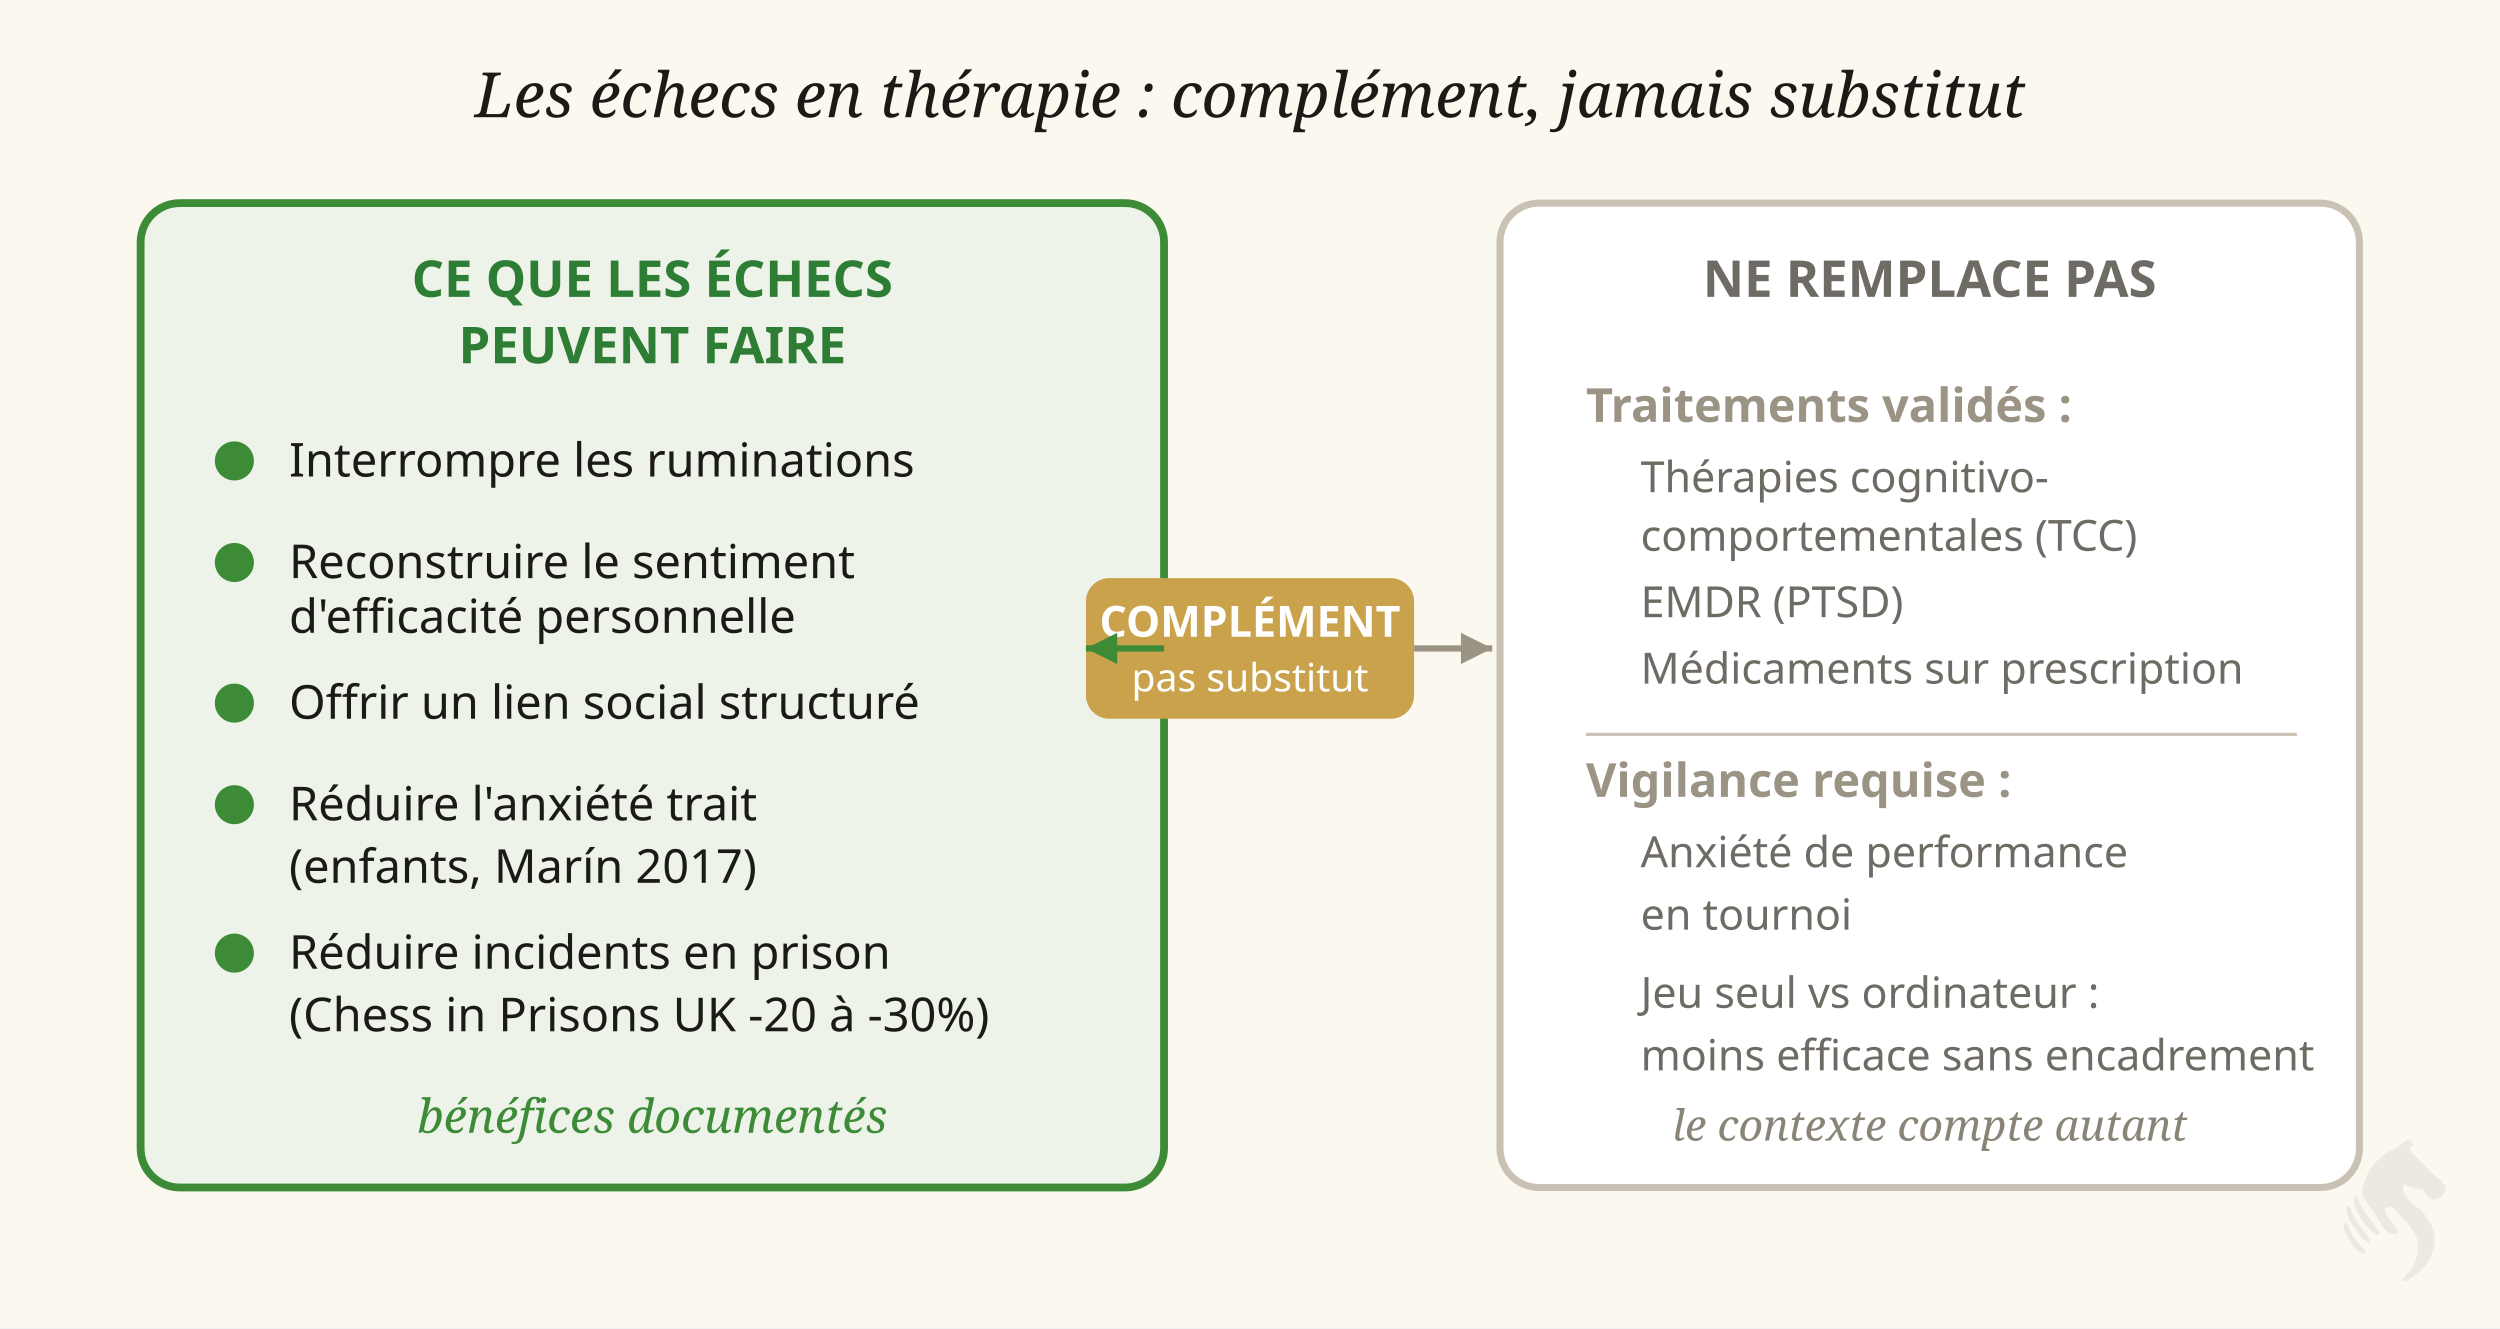
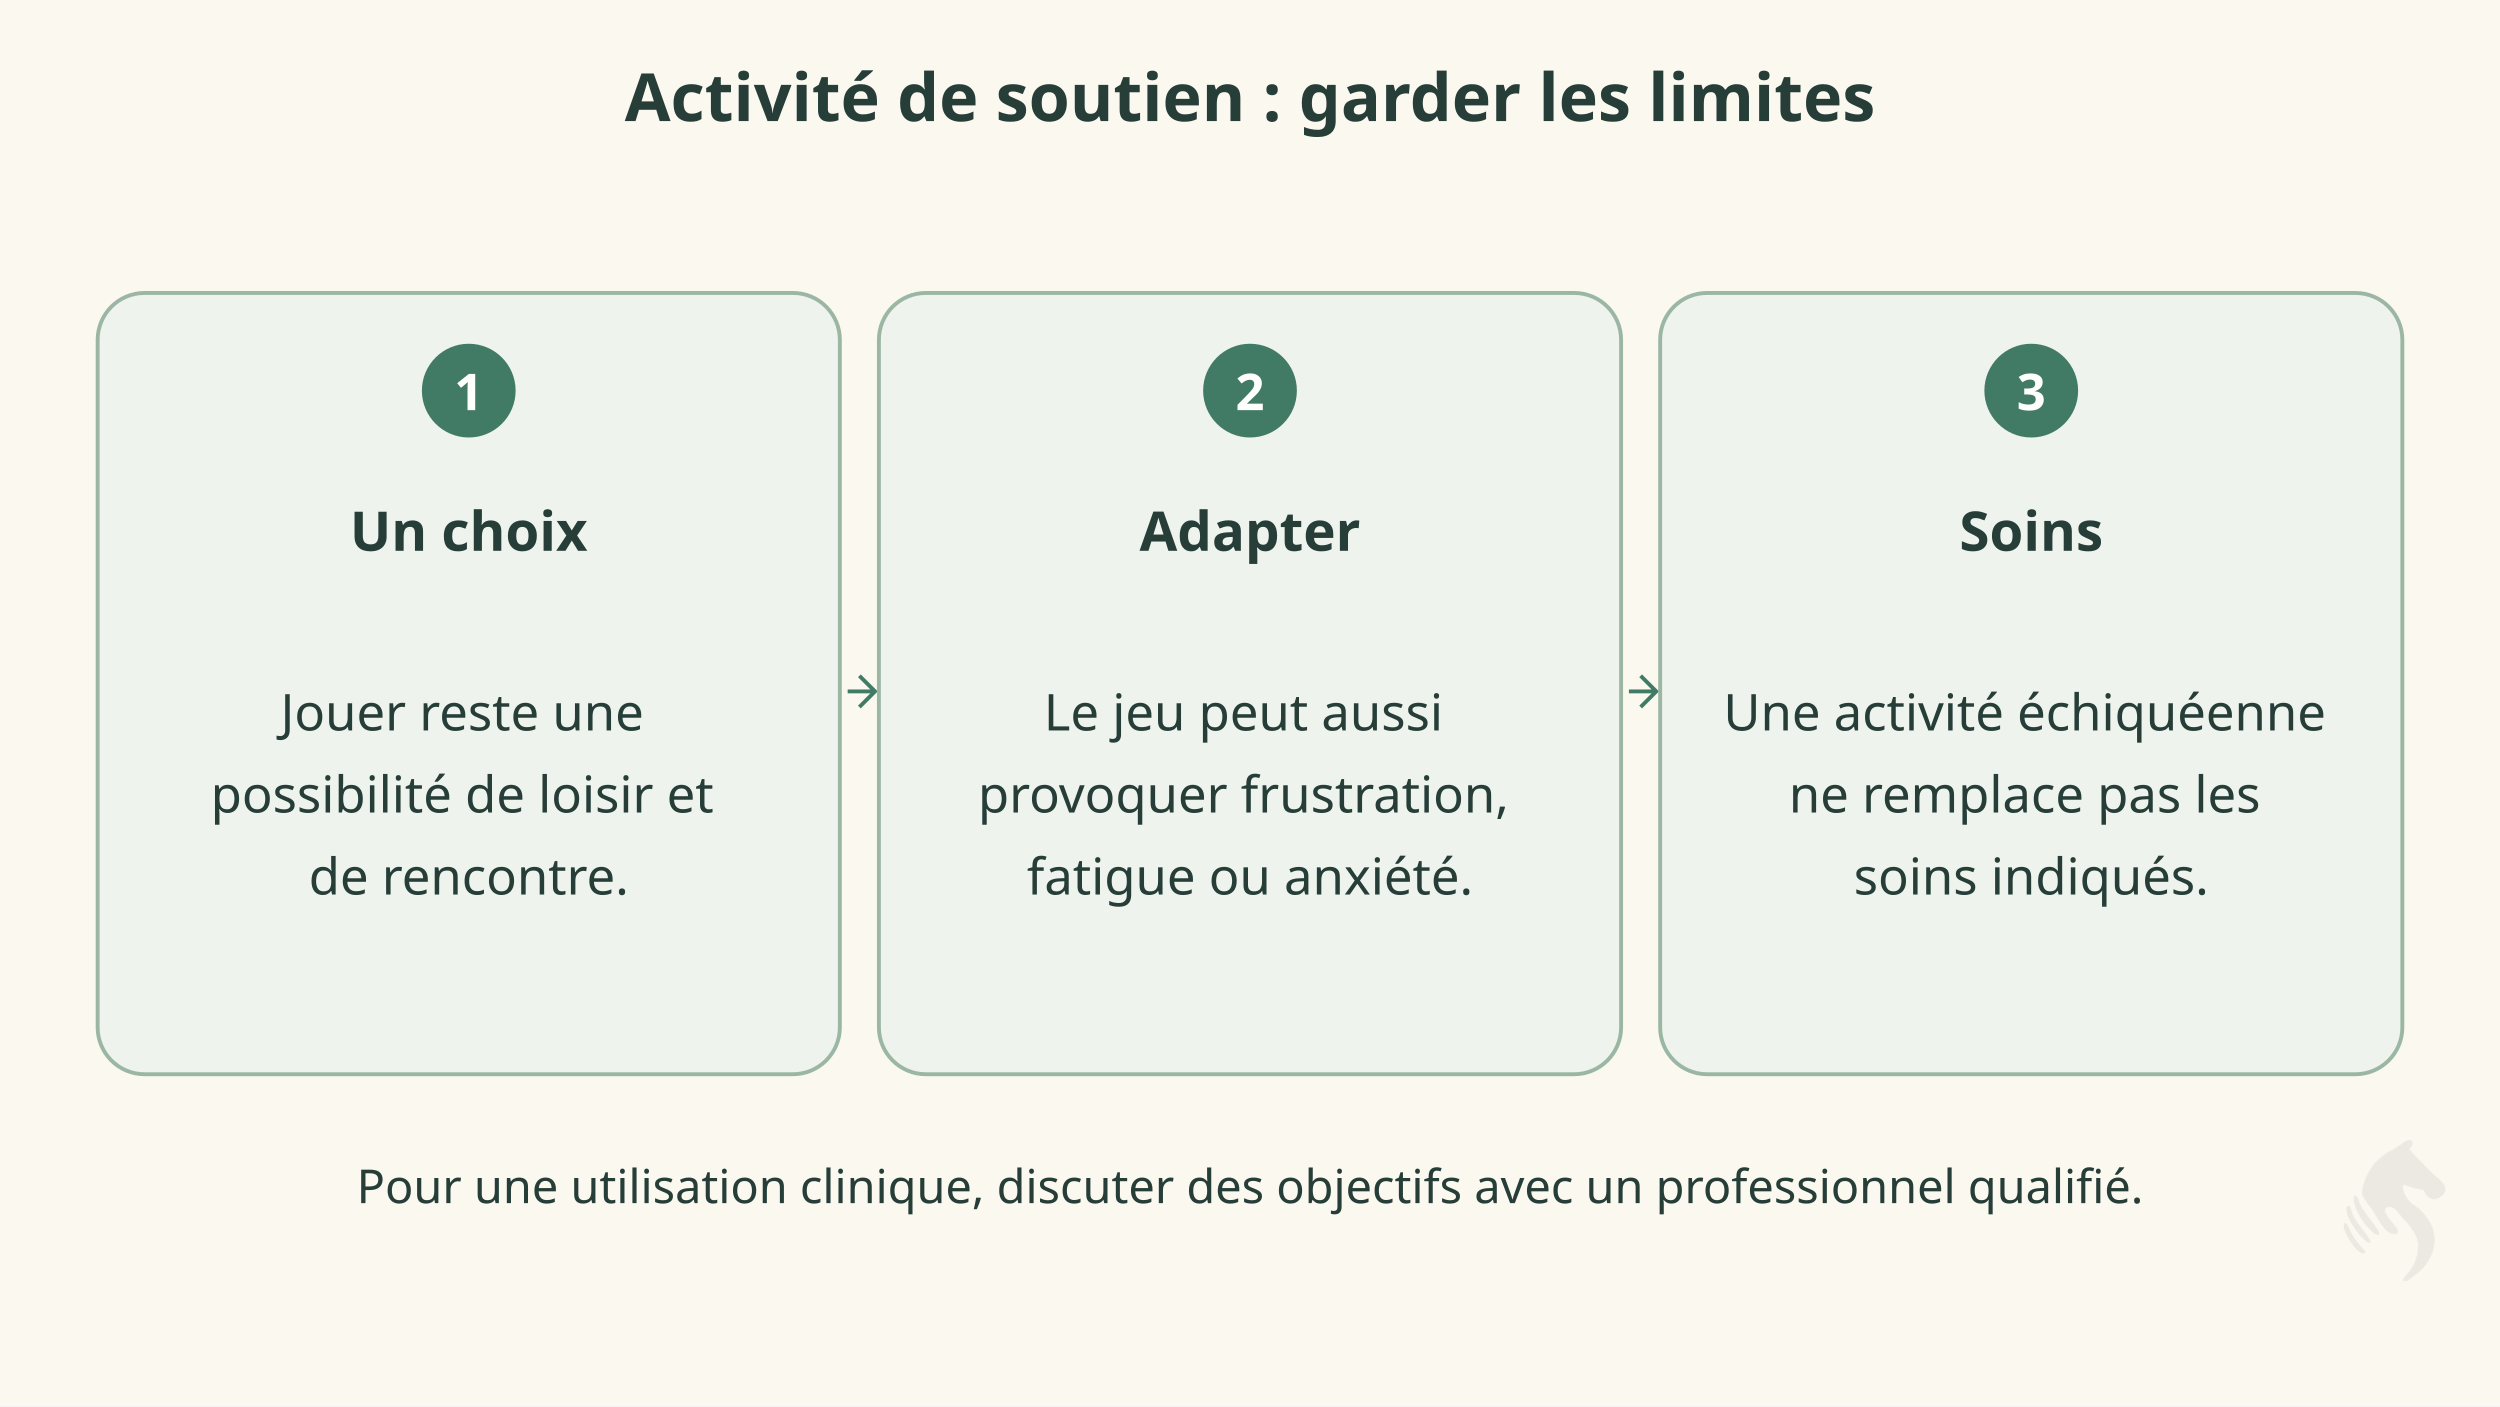
- <svg xmlns="http://www.w3.org/2000/svg" width="640" height="340" viewBox="0 0 640 340" role="img" aria-labelledby="et3">
-   <rect width="640" height="340" fill="#faf8ef" />
-   <text x="320" y="30" text-anchor="middle" font-family="Georgia, serif" font-size="16" font-style="italic" fill="#1c1a16">Les échecs en thérapie : complément, jamais substitut</text>
-   <rect x="36" y="52" width="262" height="252" rx="10" fill="#eef3e9" stroke="#3d8b37" stroke-width="2" />
-   <text x="167" y="76" text-anchor="middle" font-family="system-ui, sans-serif" font-size="13" font-weight="700" fill="#2e7d34">CE QUE LES ÉCHECS</text>
-   <text x="167" y="93" text-anchor="middle" font-family="system-ui, sans-serif" font-size="13" font-weight="700" fill="#2e7d34">PEUVENT FAIRE</text>
-   <circle cx="60" cy="118" r="5" fill="#3d8b37" />
-   <text x="74" y="122" font-family="system-ui, sans-serif" font-size="12" fill="#1c1a16">Interrompre les ruminations</text>
-   <circle cx="60" cy="144" r="5" fill="#3d8b37" />
-   <text x="74" y="148" font-family="system-ui, sans-serif" font-size="12" fill="#1c1a16">Reconstruire le sentiment</text>
-   <text x="74" y="162" font-family="system-ui, sans-serif" font-size="12" fill="#1c1a16">d'efficacité personnelle</text>
-   <circle cx="60" cy="180" r="5" fill="#3d8b37" />
-   <text x="74" y="184" font-family="system-ui, sans-serif" font-size="12" fill="#1c1a16">Offrir un lien social structuré</text>
-   <circle cx="60" cy="206" r="5" fill="#3d8b37" />
-   <text x="74" y="210" font-family="system-ui, sans-serif" font-size="12" fill="#1c1a16">Réduire l'anxiété trait</text>
-   <text x="74" y="226" font-family="system-ui, sans-serif" font-size="12" fill="#1c1a16">(enfants, Marín 2017)</text>
-   <circle cx="60" cy="244" r="5" fill="#3d8b37" />
-   <text x="74" y="248" font-family="system-ui, sans-serif" font-size="12" fill="#1c1a16">Réduire incidents en prison</text>
-   <text x="74" y="264" font-family="system-ui, sans-serif" font-size="12" fill="#1c1a16">(Chess in Prisons UK -20 à -30%)</text>
-   <text x="167" y="290" text-anchor="middle" font-family="Georgia, serif" font-size="12" font-style="italic" fill="#3d8b37">bénéfices documentés</text>
-   <rect x="278" y="148" width="84" height="36" rx="6" fill="#c9a24b" />
-   <text x="320" y="163" text-anchor="middle" font-family="system-ui, sans-serif" font-size="11" font-weight="700" fill="#fff">COMPLÉMENT</text>
-   <text x="320" y="177" text-anchor="middle" font-family="system-ui, sans-serif" font-size="10" fill="#fff">pas substitut</text>
-   <line x1="298" y1="166" x2="278" y2="166" stroke="#3d8b37" stroke-width="1.6" />
-   <polygon points="278,166 286,162 286,170" fill="#3d8b37" />
-   <line x1="362" y1="166" x2="382" y2="166" stroke="#9b9384" stroke-width="1.6" />
-   <polygon points="382,166 374,162 374,170" fill="#9b9384" />
-   <rect x="384" y="52" width="220" height="252" rx="10" fill="#fff" stroke="#c9c2b4" stroke-width="1.8" />
-   <text x="494" y="76" text-anchor="middle" font-family="system-ui, sans-serif" font-size="13" font-weight="700" fill="#6e6a64">NE REMPLACE PAS</text>
-   <text x="406" y="108" font-family="system-ui, sans-serif" font-size="12" font-weight="700" fill="#9b9384">Traitements validés :</text>
-   <text x="420" y="126" font-family="system-ui, sans-serif" font-size="11" fill="#6e6a64">Thérapies cognitivo-</text>
-   <text x="420" y="141" font-family="system-ui, sans-serif" font-size="11" fill="#6e6a64">comportementales (TCC)</text>
-   <text x="420" y="158" font-family="system-ui, sans-serif" font-size="11" fill="#6e6a64">EMDR (PTSD)</text>
-   <text x="420" y="175" font-family="system-ui, sans-serif" font-size="11" fill="#6e6a64">Médicaments sur prescription</text>
-   <line x1="406" y1="188" x2="588" y2="188" stroke="#c9c2b4" stroke-width="0.8" />
-   <text x="406" y="204" font-family="system-ui, sans-serif" font-size="12" font-weight="700" fill="#9b9384">Vigilance requise :</text>
-   <text x="420" y="222" font-family="system-ui, sans-serif" font-size="11" fill="#6e6a64">Anxiété de performance</text>
-   <text x="420" y="238" font-family="system-ui, sans-serif" font-size="11" fill="#6e6a64">en tournoi</text>
-   <text x="420" y="258" font-family="system-ui, sans-serif" font-size="11" fill="#6e6a64">Jeu seul vs ordinateur :</text>
-   <text x="420" y="274" font-family="system-ui, sans-serif" font-size="11" fill="#6e6a64">moins efficace sans encadrement</text>
-   <text x="494" y="292" text-anchor="middle" font-family="Georgia, serif" font-size="11" font-style="italic" fill="#8a8478">le contexte compte autant</text>
+ <svg xmlns="http://www.w3.org/2000/svg" width="640" height="360" viewBox="0 0 640 360" role="img" aria-labelledby="diagram-title">
+   <rect width="640" height="360" fill="#faf8ef" />
+   <text x="320" y="31" text-anchor="middle" font-family="system-ui,sans-serif" font-size="17" fill="#263d38" font-weight="600">
+     <tspan x="320" dy="0">Activité de soutien : garder les limites</tspan>
+   </text>
+   <rect x="25" y="75" width="190" height="200" rx="12" fill="#eef3ee" stroke="#9bb7a4" />
+   <circle cx="120" cy="100" r="12" fill="#427b65" />
+   <text x="120" y="105" text-anchor="middle" font-family="system-ui,sans-serif" font-size="13" fill="#fff" font-weight="700">
+     <tspan x="120" dy="0">1</tspan>
+   </text>
+   <text x="120" y="141" text-anchor="middle" font-family="system-ui,sans-serif" font-size="14" fill="#263d38" font-weight="700">
+     <tspan x="120" dy="0">Un choix</tspan>
+   </text>
+   <text x="120" y="187" text-anchor="middle" font-family="system-ui,sans-serif" font-size="13" fill="#263d38">
+     <tspan x="120" dy="0">Jouer reste une</tspan>
+     <tspan x="120" dy="21">possibilité de loisir et</tspan>
+     <tspan x="120" dy="21">de rencontre.</tspan>
+   </text>
+   <path d="M 217 177 h 7 m -4 -4 l 4 4 -4 4" fill="none" stroke="#427b65" />
+   <rect x="225" y="75" width="190" height="200" rx="12" fill="#eef3ee" stroke="#9bb7a4" />
+   <circle cx="320" cy="100" r="12" fill="#427b65" />
+   <text x="320" y="105" text-anchor="middle" font-family="system-ui,sans-serif" font-size="13" fill="#fff" font-weight="700">
+     <tspan x="320" dy="0">2</tspan>
+   </text>
+   <text x="320" y="141" text-anchor="middle" font-family="system-ui,sans-serif" font-size="14" fill="#263d38" font-weight="700">
+     <tspan x="320" dy="0">Adapter</tspan>
+   </text>
+   <text x="320" y="187" text-anchor="middle" font-family="system-ui,sans-serif" font-size="13" fill="#263d38">
+     <tspan x="320" dy="0">Le jeu peut aussi</tspan>
+     <tspan x="320" dy="21">provoquer frustration,</tspan>
+     <tspan x="320" dy="21">fatigue ou anxiété.</tspan>
+   </text>
+   <path d="M 417 177 h 7 m -4 -4 l 4 4 -4 4" fill="none" stroke="#427b65" />
+   <rect x="425" y="75" width="190" height="200" rx="12" fill="#eef3ee" stroke="#9bb7a4" />
+   <circle cx="520" cy="100" r="12" fill="#427b65" />
+   <text x="520" y="105" text-anchor="middle" font-family="system-ui,sans-serif" font-size="13" fill="#fff" font-weight="700">
+     <tspan x="520" dy="0">3</tspan>
+   </text>
+   <text x="520" y="141" text-anchor="middle" font-family="system-ui,sans-serif" font-size="14" fill="#263d38" font-weight="700">
+     <tspan x="520" dy="0">Soins</tspan>
+   </text>
+   <text x="520" y="187" text-anchor="middle" font-family="system-ui,sans-serif" font-size="13" fill="#263d38">
+     <tspan x="520" dy="0">Une activité échiquéenne</tspan>
+     <tspan x="520" dy="21">ne remplace pas les</tspan>
+     <tspan x="520" dy="21">soins indiqués.</tspan>
+   </text>
+   <text x="320" y="308" text-anchor="middle" font-family="system-ui,sans-serif" font-size="12" fill="#263d38">
+     <tspan x="320" dy="0">Pour une utilisation clinique, discuter des objectifs avec un professionnel qualifié.</tspan>
+   </text>
  <g id="wm" opacity="0.07" transform="translate(600.0,291.9) scale(0.0416)" aria-hidden="true">
    <g fill="#1e1e1e" fill-rule="evenodd">
      <path d="M411.5-.5h-16a76 76 0 0 0-24.5 12q-.62-.7-1.5-1l-2 4a4 4 0 0 1-1.5-1 7 7 0 0 1-2.5 3.5 253 253 0 0 0-17 13q-1.42.93-2.5-.5-5.2 7.95-14.5 9a9.4 9.4 0 0 1-4 6q2.3.02 1.5 2A461 461 0 0 1 278.5 73q-13.2 7.95-26 16.5-1.59-1.38 0-3-2.35.35-4 2 .9.98 2 2-92.12 67.08-125.5 177a1316 1316 0 0 0-10 44 51.2 51.2 0 0 0 4.5 31q.1 3.33-2 1l4.5 11q1-2 2 0l5 10 1-1q6 10.95 13 21a651 651 0 0 1 18.5 25 3.4 3.4 0 0 1 1.5-3q21.52 33 43 66 .3 3.4-2.5 1v2a1542 1542 0 0 1 21 32q1 0 1 1a319 319 0 0 0 25 35 160 160 0 0 0 27 25 3.1 3.1 0 0 1 1-3q23.18 14.62 49 5.5 5-2.83 4-8.5-.15-4.6-1.5-9a618 618 0 0 0-55.5-73.5q3-.91 5 1.5a23.5 23.5 0 0 0-7-9q.63 2.4 2 4.5-.17 2.58-1.5.5a364 364 0 0 1-17.5-26.5 50 50 0 0 1-4.5-22.5q.9-4.71 3-9 .63 1.88 2.5 2a7 7 0 0 1 2-3q9.28-8.1 22-8a86 86 0 0 1 23 4.5 11 11 0 0 1 3 4.5q2.58-1.75 5 .5l21.5 23.5q.74 1.95.5 4 3.56 1 6 4a1094 1094 0 0 0 30 34.5l-1 1q3.7 2.7 7.5 5.5a23 23 0 0 1 2 5l5 3a22 22 0 0 0 5.5 8 11.5 11.5 0 0 0 4 4 3.9 3.9 0 0 0-2-3.5q1.7-1.12 3 .5a705 705 0 0 1 42 57.5q-.65 1.46-2 1.5a169 169 0 0 1 10 19 3.8 3.8 0 0 0-.5 4q1 2 2 0 1.4 2.05 2.5 4-.25-2.55.5-5a185 185 0 0 1 11 83q-1 2-2 0a9 9 0 0 0-1.5-4v9a2.3 2.3 0 0 0 1.5-1q.75 10.55-1 21a337 337 0 0 1-18 56l-2.5 3q-1.2-.69-1-2a36 36 0 0 0-4 7 5.2 5.2 0 0 0 3.5-4 4.3 4.3 0 0 1 0 4 350 350 0 0 1-33 52 1108 1108 0 0 1-30 35q-7.17 20.32 13.5 14.5a34 34 0 0 1 6-3 1496 1496 0 0 1 54-37 942 942 0 0 0 29-27q1.25-1.03 2 .5a11 11 0 0 0-3 4q1.35-1.65 2.5 0a29 29 0 0 1 4.5-6 40 40 0 0 0 9-10.5l6-4-1-1a25 25 0 0 1 8.5-7.5q-1.47-2.67 1-5 .22 4.17 2.5 1.5-1.94-3.13 2-4l-1-1q1.48-3.25 4-5.5a8 8 0 0 0-3-1q37.8-53.63 47.5-119 8.4-83.08-38-152a364 364 0 0 0-28-35q-1.03-1.25.5-2 3.58 2.23 2-1l-4-2a5 5 0 0 1-3-.5 484 484 0 0 0-70-58q-.7-.62-1-1.5 1.05-.43 2-1v-3a6 6 0 0 1-5-2q-.66-.1-1 .5 3.72 2.61 0 3-34.57-32.88-46-79.5.2-2.3 2-3v-4q-1.94 5.58-3.5 0-1-9 0-18 2.16-6.4 8.5-8a78 78 0 0 1 22 7.5 403 403 0 0 0 66 18l9 3q-2.45.75-5 .5-1.59 1.6 0 3a16 16 0 0 1 6.5-1 7.3 7.3 0 0 1 2 3q1.38-2.6 3.5-2-1.1-2.32-4-2.5 15.09-2.3 25.5 8.5 5.35 10.23 10 21 12.95 20.94 36.5 28.5-1.88.63-2 2.5a30 30 0 0 0 12.5 3q4.43-.1 8-2 3.2 3.87 5.5-1 1.2.69 1 2a39 39 0 0 0 4.5-2l1 1q.69-1.87-1.5-2.5a12 12 0 0 0 7-3q1.88-1.1 3 .5 2.22-3.62 6-2a8.7 8.7 0 0 1 3-4 41 41 0 0 1 12-6.5l-2-1 5.5-3.5q.62.7 1.5 1 1.82-1.15 0-2.5 1.42-.93 2.5.5a5.8 5.8 0 0 1 .5-4 39 39 0 0 1 6-4.5q-1.55-2.25.5-4.5 3.25-3.5 5-8 1.38-.64 2.5-1-.8-1.05-2-1.5 1.85-5.82 3-11.5v-10h-1q-.85 6-2.5 12-.16-4.46.5-9a63 63 0 0 0-12.5-31 478 478 0 0 0-45.5-44.5q3.06.72 6 2.5-3.15-3.9-7-7.5l1-1q-1.4-1.05-2 .5 1.77 2.4-.5 4a781 781 0 0 1-67.5-65.5l1-.5a29 29 0 0 0 7 6 93 93 0 0 0-14-15 24.5 24.5 0 0 0-9-9.5l1-1a44 44 0 0 0-7-4.5q1.44 2.2 3.5 4 1 1.5 0 3l-72-76q-5.34-7.85 1.5-14.5 1.98-.8 2 1.5a69 69 0 0 1 6-3.5q-1.95-1.94 0-3.5a31 31 0 0 0 6-12q2.05.24 4-.5a79 79 0 0 0-1.5-17.5 94 94 0 0 0-5-10l-1 1a87 87 0 0 0-5.5-3" />
      <path d="M325.5 44.5q-3.85 1.03-7 3.5a4.2 4.2 0 0 1-4.5-.5q-2.75 2.49-3.5 6-6.97 2.94-14 6-6.75 3.75-13.5 8-.62-.7-1.5-1a37.6 37.6 0 0 1-17 10.5 263 263 0 0 0-12 9.5q-1.59 1.62 0 3 12.8-8.55 26-16.5A461 461 0 0 0 327 46.5q.8-1.98-1.5-2m148 86-21-24a209 209 0 0 1-21-21.5l-8.5-8.5q-4.8-3.3-6-9-9.1-4.3-11.5-13a13 13 0 0 0 3-6q-.02-2.3-2-1.5-6.84 6.65-1.5 14.5l72 76q1-1.5 0-3a20 20 0 0 1-3.5-4m89 86a198 198 0 0 0-17.5-15q.4-2.17-.5-4-3.63-1.2-7-3a26 26 0 0 0-6-6 430 430 0 0 1-27-27.5 2.4 2.4 0 0 0-2-.5 29 29 0 0 1-7-6l-1 .5a781 781 0 0 0 67.5 65.5q2.27-1.6.5-4m-314-128a247 247 0 0 0-42 35.5 14.5 14.5 0 0 1-5 4l1 1a9.3 9.3 0 0 1-6 2.5 76 76 0 0 1-16 20q.3.88 1 1.5a9.4 9.4 0 0 0-5.5 6.5q-1-2-2 0-.93 1.42.5 2.5a25 25 0 0 0-6.5 8.5q-1.6 1.05-3.5 1.5 1.21.45 2 1.5a43 43 0 0 0-7 10 352 352 0 0 0-19.5 37 2.9 2.9 0 0 1-2.5 1 3.3 3.3 0 0 0 2 1.5 47 47 0 0 1-3.5 5.5l-12 34q-.98-1.8-1.5 0 1.4 1.9.5 4a33 33 0 0 1-3.5 5.5q.78.84 1 2a212 212 0 0 0-10 49.5 36 36 0 0 0 7 20q2.1 2.33 2-1a51.2 51.2 0 0 1-4.5-31 1316 1316 0 0 1 10-44q33.38-109.92 125.5-177-1.1-1.02-2-2m376 206q-.5-10.25-5-19.5 1.5-4.37-1.5-.5l-6.5-11q-5.55-3.6-7.5-10l-1 1q-3.75-5.75-9.5-9.5l1-1a850 850 0 0 0-9-7q1.14-2.04-1.5-3.5-1.08 1.43-2.5.5-2.84-1.65-2-4a5 5 0 0 0-3-.5 5 5 0 0 0-.5-3l-1 1a7 7 0 0 0-4.5-3 21 21 0 0 0-6-2.5 478 478 0 0 1 45.5 44.5 63 63 0 0 1 12.5 31q-.66 4.54-.5 9 1.65-6 2.5-12m-259 3v-1q-2.22-5.79 1-11.5l-2-2a67 67 0 0 0 1.5-5.5q.93 7.1 3.5 1-2.43-3.37 2-4a4.3 4.3 0 0 1 2.5 3q.45-1.21 1.5-2 2.3.75 4 2a326 326 0 0 1 28 10.5q11.4 3.22 23 6 1.05 1.6 1.5 3.5 1-4 2 0 1.08-1.43 2.5-.5-1.81 1.35 0 2.5 3.25-.47 7-2 1.85.03 3 1 5.83.22 11 2h5q2.55.25 5-.5l-9-3a403 403 0 0 1-66-18 78 78 0 0 0-22-7.5q-6.34 1.6-8.5 8-1 9 0 18 1.56 5.58 3.5 0m109 6a4.7 4.7 0 0 1 4 3q3.6-3.98 6 1l1-2 4 2a65 65 0 0 1 7.5 10q1.1 3.55 2.5 7-1.77 2.95 2 4 13.35 23.91 39 33 .12-1.87 2-2.5-23.55-7.56-36.5-28.5a305 305 0 0 0-10-21q-10.41-10.8-25.5-8.5 2.9.18 4 2.5m-410 86a9 9 0 0 0 1.5-4 310 310 0 0 0 37.5 86q-1.1 1.02-2 2a40 40 0 0 0 8.5 12 139 139 0 0 0 15 21q2.31 2.97 1.5 6 5.9 1.14 7.5 7 5.7 2.47 5 8 3.8 1.06 6.5 4 20.24 25.5 46 45.5a39 39 0 0 0 20 5 46 46 0 0 1 9-7.5 818 818 0 0 1-10-21.5q1.43-1.08.5-2.5a27 27 0 0 1-3.5-2 185 185 0 0 0-16-23.5q1.43-1.08.5-2.5a13.3 13.3 0 0 1-5.5-5 617 617 0 0 0-22.5-29v-4l-1 1a13 13 0 0 1-4.5-6 11.5 11.5 0 0 1-4-4q-.03 2.3-2 1.5A471 471 0 0 1 97 390.5q-1.8-3.04-.5-6 1.02.54 2 1a9 9 0 0 0-2-4.5q3.83-2.28-1-2.5a597 597 0 0 1-7-18.5l2-1a3.3 3.3 0 0 1-2-3.5 3.1 3.1 0 0 1-3-1q-7.35-19.46-24-8 1.03 2.34-.5 5a97 97 0 0 0 3.5 38" />
      <path d="M365.5 301.5q-1.8.7-2 3 11.43 46.62 46 79.5 3.72-.39 0-3 .34-.6 1-.5-2.4-2.22-5-4.5l2-2q-2.45-.75-5-.5a8.4 8.4 0 0 0-.5-4q-1.72 1.44-3-1a28 28 0 0 1-3.5-6q-.5 2-1 0a143 143 0 0 1-18-31q-6.22-11.64-9-27a7 7 0 0 0-2-3m-211 174a45 45 0 0 1-9.5-15q-1 2-2 0a41 41 0 0 0-6-9l-1-5-1 1a989 989 0 0 1-17.5-25.5q.7-.62 1-1.5a7.7 7.7 0 0 1-5-6 163 163 0 0 1-15-29q-.98-.46-2-1-1.3 2.96.5 6a471 471 0 0 0 55.5 86.5q1.97.8 2-1.5m-90-86q-2.05 2.77 1.5 4 3.6 16.25 9.5 30.5-2.48 3.62 2 3.5 3.65 9.3 8 18.5l-1 1a11.4 11.4 0 0 1 6 8q-.7.62-1 1.5a10.5 10.5 0 0 1 3.5 5l1-1a62 62 0 0 0 7.5 13q.9-.98 2-2a310 310 0 0 1-37.5-86 9 9 0 0 1-1.5 4m48 210a3.9 3.9 0 0 0-2-3.5q1.7-1.12 3 .5a127 127 0 0 0 39 32q11.3 4.6 8.5-7a147 147 0 0 0-17-32 1467 1467 0 0 0-40-51 554 554 0 0 1-48.5-75l1-1q.84 5.22 6 5a51.6 51.6 0 0 1-11.5-27l-1 2a159 159 0 0 0-11-31 14.3 14.3 0 0 0-10.5-8q-3.2.01-6 1.5-2.85 3.45-6 6.5-.87 16.85 3 33.5a3.6 3.6 0 0 1-2 2q1.38.56 2.5 1.5 3.15 9.81 6.5 19.5-1.21.45-2 1.5a29 29 0 0 0 5.5 7A256 256 0 0 0 55.5 525l-2 1a6.4 6.4 0 0 0 4 1.5 332 332 0 0 0 38.5 53l3.5 5.5-1 1q1.9 1.67 3.5.5a36 36 0 0 0 10.5 12m303-214q-.95.57-2 1 .3.88 1 1.5a484 484 0 0 1 70 58q1.42.72 3 .5a43 43 0 0 0-10-12.5l1-1q-2.66 1.47-5-1a36 36 0 0 0-10-10q1.81-1.35 0-2.5a8 8 0 0 1-3.5 0q-4.57-5.7-10-8a13 13 0 0 0-6.5-5.5 11.5 11.5 0 0 1-3.5-4.5q-.62.7-1.5 1a17.7 17.7 0 0 0-8-5.5q-2.84-1.65-2-4-7.47-2.25-13-7.5m-254 24a526 526 0 0 1 23.5 37 55 55 0 0 1 9 15l1-1a65 65 0 0 0 8.5 13q2.8 2.4 2.5-1-21.48-33-43-66a3.4 3.4 0 0 0-1.5 3m111 63q.16-.93 1-1.5a7 7 0 0 1-3.5-2.5 17.5 17.5 0 0 0-5.5-8q3.7-4.18-2.5-5a41 41 0 0 1-7.5-18.5l2-3a7.2 7.2 0 0 1-2-4.5 3.1 3.1 0 0 0 3-1 37 37 0 0 0-1-7q-1.87-.12-2.5-2a36 36 0 0 0-3 9 50 50 0 0 0 4.5 22.5 364 364 0 0 0 17.5 26.5q1.33 2.08 1.5-.5-1.37-2.1-2-4.5m-272 45v19q2.55 12.15 7 24 15.37 37.49 37 68a54 54 0 0 0 9 12.5q-1.58 2.58 2 3l-1 1 5.5 4.5a82 82 0 0 0 9 12q6.5 6.26 12.5 13 9.5 6.75 17.5 15l1-1q4.56 3.52 9 7l1-2a89 89 0 0 0 13.5 3.5q13.85-4.6 6.5-17.5-1.73 1.44-3-1a307 307 0 0 1-13.5-16 16 16 0 0 0-6-5.5q1.43-1.08.5-2.5a27.2 27.2 0 0 1-12.5-15 3.1 3.1 0 0 1-3-1q-7.5-10.25-15.5-20-.93-1.42.5-2.5a16 16 0 0 1-6-5.5 880 880 0 0 1-19-29.5q.7-.62 1-1.5a8 8 0 0 1-4-4 94 94 0 0 1-12.5-26l-1 1q-3.8-4.62-1.5-10a3.1 3.1 0 0 1-3-1 198 198 0 0 1-7-15.5l1-1a55 55 0 0 1-9-11q-2.85-1.46-6-2l3-1a22 22 0 0 0-9 2 11.4 11.4 0 0 0-4 6.5m277 51a48 48 0 0 0 12 5q-.57 3.66 2 2a5.3 5.3 0 0 1 3.5 3l1-2a45 45 0 0 0 26 0q.45 1.21 1.5 2 1.27-3.4 4-2 1.81-1.15 0-2.5l3-1.5a21 21 0 0 0 3.5-4q1.4-8.23-1.5-16 .3-.88 1-1.5-5.22-1.95-4-7a193 193 0 0 1-18-23.5 16 16 0 0 0-3.5-3q-4.05-7.43-9-12a284 284 0 0 0-14-17q-.75-1.58.5-3a19 19 0 0 1-6-4 4.35 4.35 0 0 0-5-1.5 618 618 0 0 1 55.5 73.5q1.35 4.4 1.5 9 1 5.67-4 8.5-25.82 9.12-49-5.5a3.1 3.1 0 0 0-1 3m115-56a264 264 0 0 1 16 22q-1.7 3.04 1.5 1a494 494 0 0 1 16.5 23l7 10q1.35-.04 2-1.5a705 705 0 0 0-42-57.5q-1.3-1.62-3-.5a3.9 3.9 0 0 1 2 3.5" />
      <path d="M112.5 599.5q7 9.5 16 17 2 0 2 2 6.9 3.77 11 8.5l13 5.5a5.7 5.7 0 0 0 6 0q2.07 3.94 4 0-3.37-1.23-.5-3 .22-6.86.5-13.5l-3-3.5 3-2.5q-4.58-.9-7.5-4.5a79 79 0 0 0-10.5-16.5q2.67 1.47 5-1a12 12 0 0 1-8.5-3.5 92 92 0 0 0-17.5-23.5l2-1-6.5-4.5a2294 2294 0 0 1-34.5-47q-1 0-1-1-5.27-4.75-4-11.5-2.25-3.25-3.5.5A227 227 0 0 1 61.5 469q.84-.57 1-1.5-5.16.22-6-5l-1 1a554 554 0 0 0 48.5 75 1467 1467 0 0 1 40 51q10.5 14.98 17 32 2.8 11.6-8.5 7a127 127 0 0 1-39-32q-1.3-1.62-3-.5a3.9 3.9 0 0 1 2 3.5m335-4a3349 3349 0 0 1 7.5 35q2.3 19.53.5 39a9 9 0 0 1 1.5 4q1 2 2 0a185 185 0 0 0-11-83q-.75 2.45-.5 5m44-147q1.58 3.23-2 1-1.53.75-.5 2a364 364 0 0 1 28 35q46.4 68.92 38 152-9.7 65.37-47.5 119 1.46.15 3 1a12 12 0 0 0 3.5-6q1.58 1.52 3.5.5-1.16-8.12 7-11-1.6-1.75 1-2.5-.12-8.5 6-14-.81-.1-1-1a3.1 3.1 0 0 1 3-1 5.4 5.4 0 0 1 3-5.5q-1.2-.45-2-1.5a67 67 0 0 0 4.5-10l1 2a9 9 0 0 1 2.5-5l-1-2a6.3 6.3 0 0 1 4-.5 6.5 6.5 0 0 0-3-3 225 225 0 0 1 11-24.5q-.53-1.8-1.5 0-.3-4.51 1-9l1 1a67 67 0 0 0 1.5-13q7.4-.7 1-5a232 232 0 0 0 2-53l.5-5q.57.84 1.5 1a8 8 0 0 0-2.5-5q-6.56-49.08-31.5-89 2.03-1.77-.5-3l-1 1a696 696 0 0 1-17.5-26q-2.18-1.53-1-3.5-3.93-.91-5-4.5-1.26-.5-1-2a69 69 0 0 0-6.5-5q-.69-1.87 1.5-2.5a14 14 0 0 0-4-2.5m-36 230a273 273 0 0 1-13.5 57q-1.4.82-2.5 2 2.69 6.4-4 8.5l2 1a30 30 0 0 0-3 8.5q-.2 1.31 1 2l2.5-3a337 337 0 0 0 18-56 89 89 0 0 0 1-21q-.57.84-1.5 1m-25 84a185 185 0 0 1-24 38l-2.5 6a25 25 0 0 0-6.5 7q-13.95 16.7-28.5 33-1.16 4.05-3.5 7.5-1.35 4.25-1 8a16 16 0 0 1 6 5.5h14a20 20 0 0 1 10-3.5q1.71-1.12 0-2.5a81 81 0 0 0 18.5-12q.62.7 1.5 1a71 71 0 0 1 2-4q1-2 2 0 1.7-4.54 4.5-1a38 38 0 0 1 4.5-6.5 189 189 0 0 0 30.5-23.5q4.55 3.9 4-3a4.6 4.6 0 0 1 4.5-2v-3a5 5 0 0 0 3-.5 41 41 0 0 1 3-5.5 11 11 0 0 1 3-4q-.75-1.53-2-.5a942 942 0 0 1-29 27 1496 1496 0 0 0-54 37 34 34 0 0 0-6 3q-20.67 5.82-13.5-14.5a1108 1108 0 0 0 30-35 350 350 0 0 0 33-52 4.3 4.3 0 0 0 0-4 5.2 5.2 0 0 1-3.5 4" />
    </g>
  </g>
</svg>
